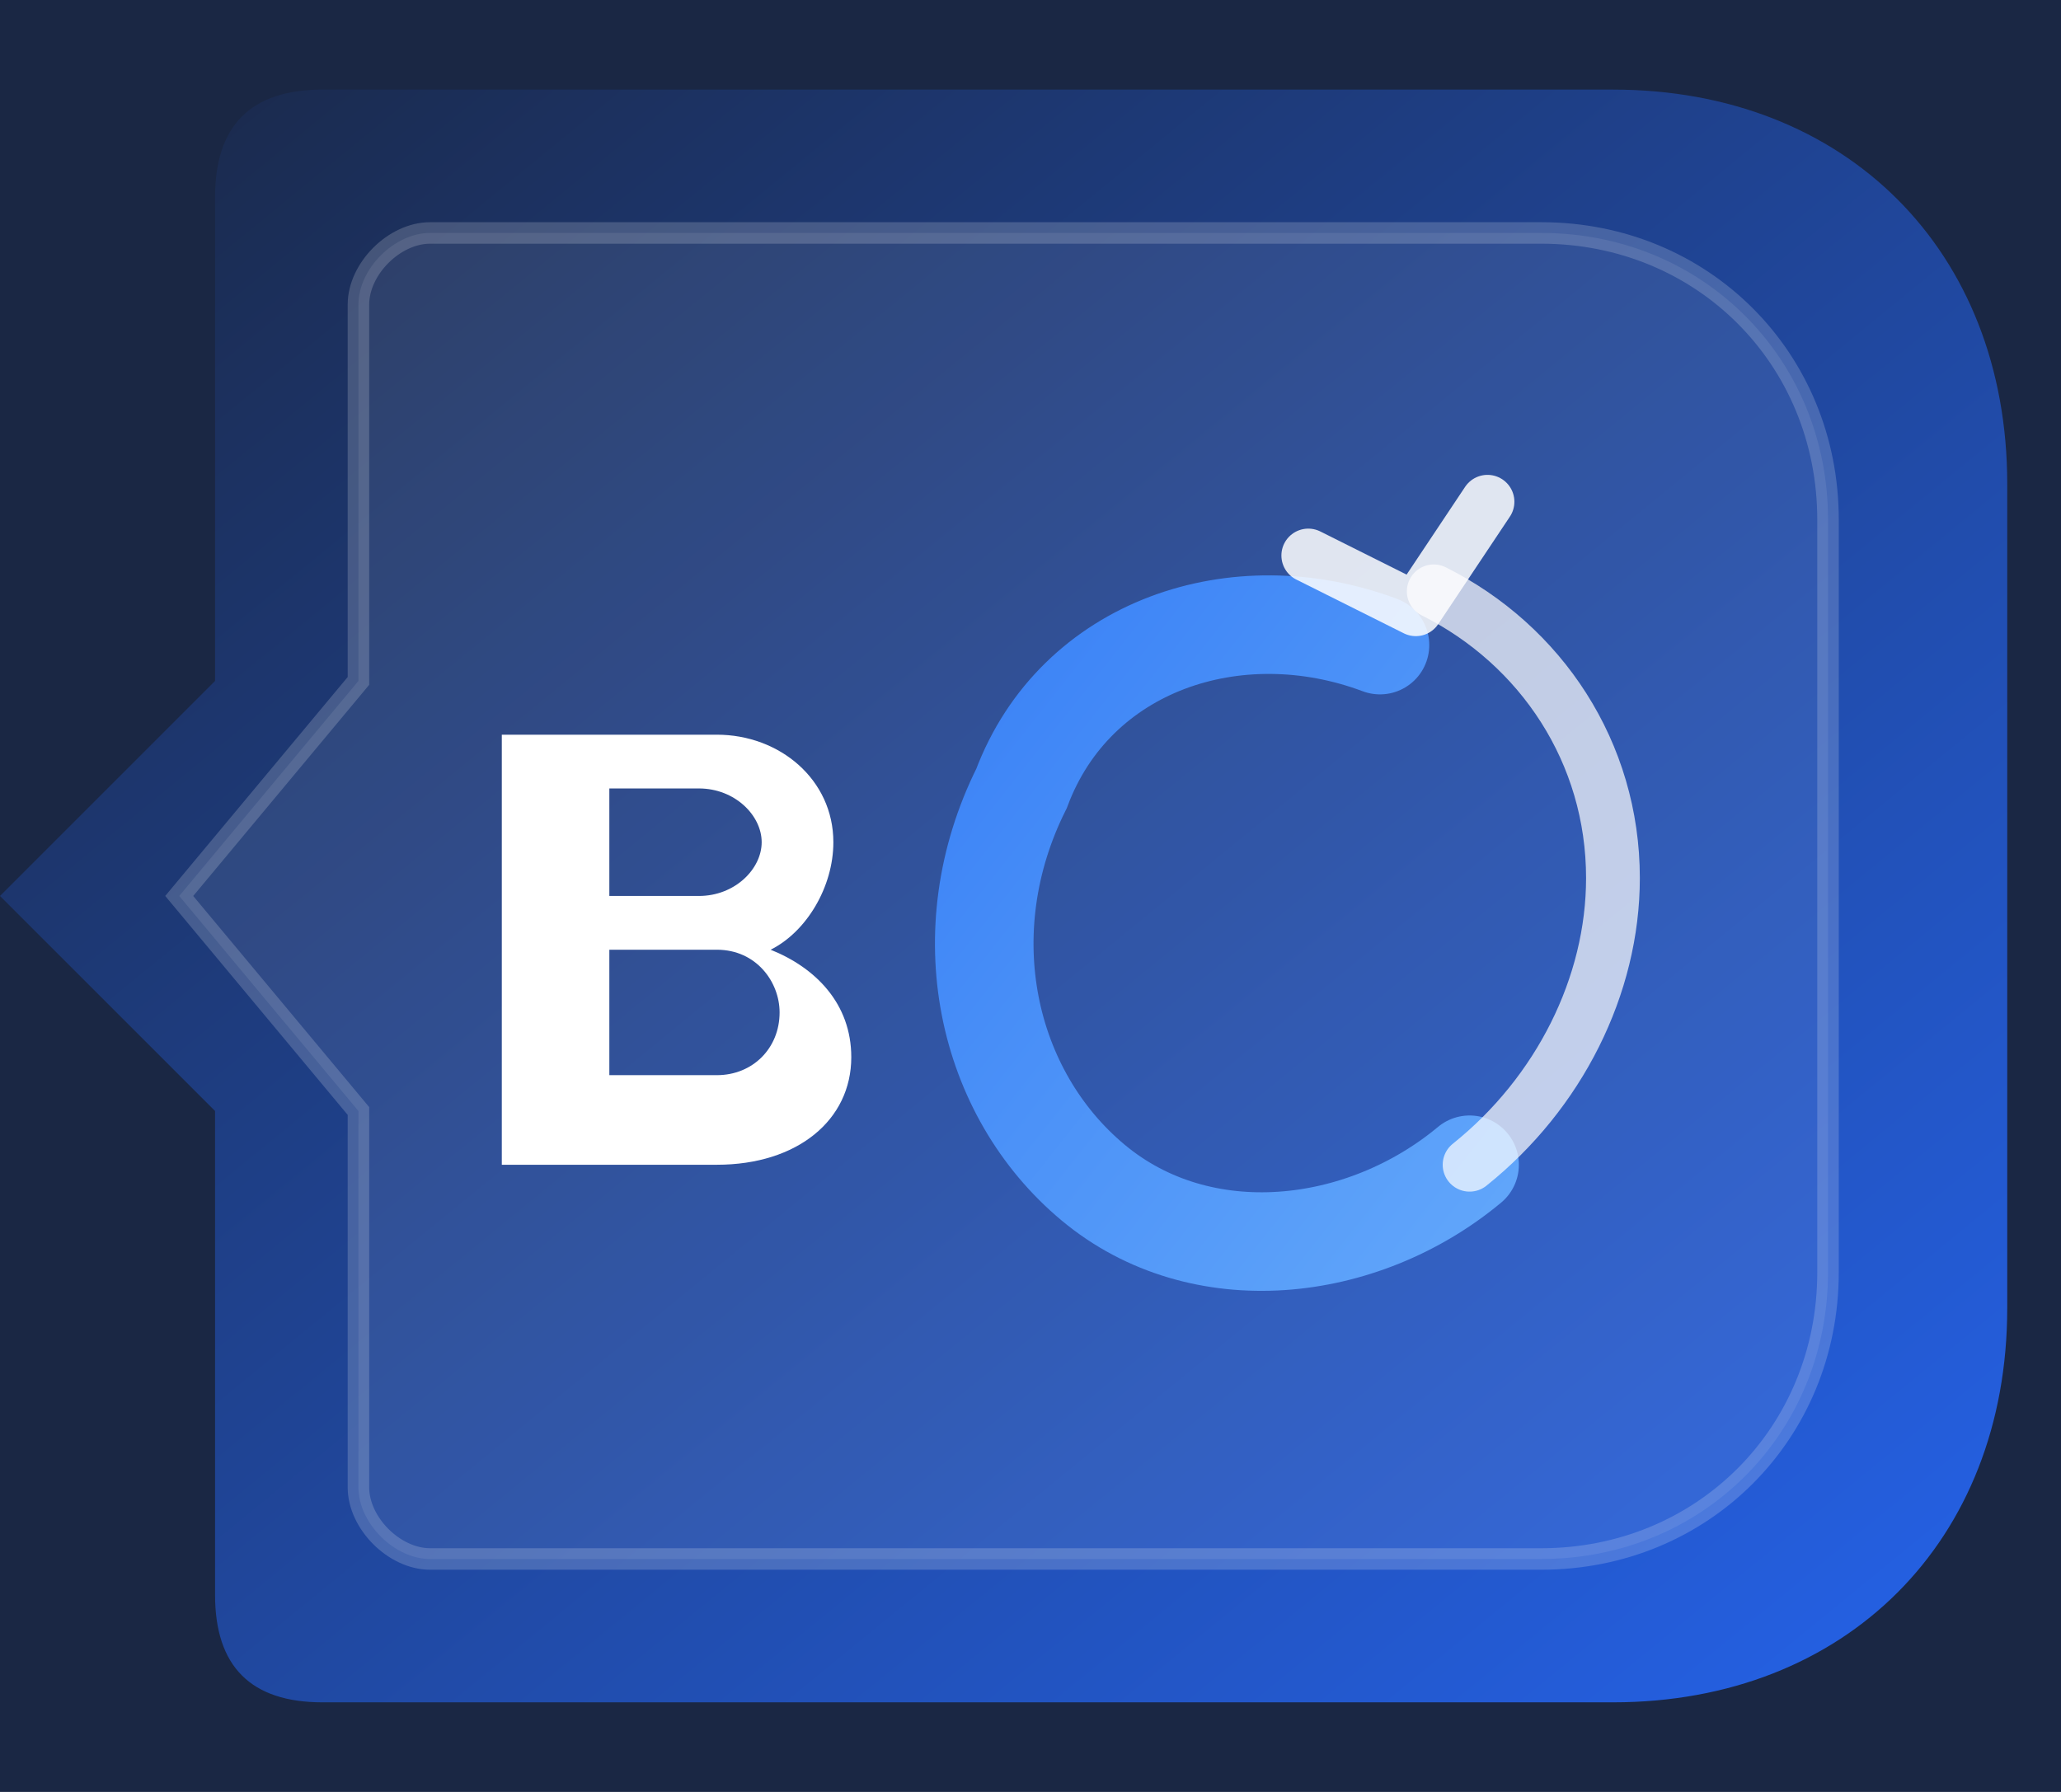
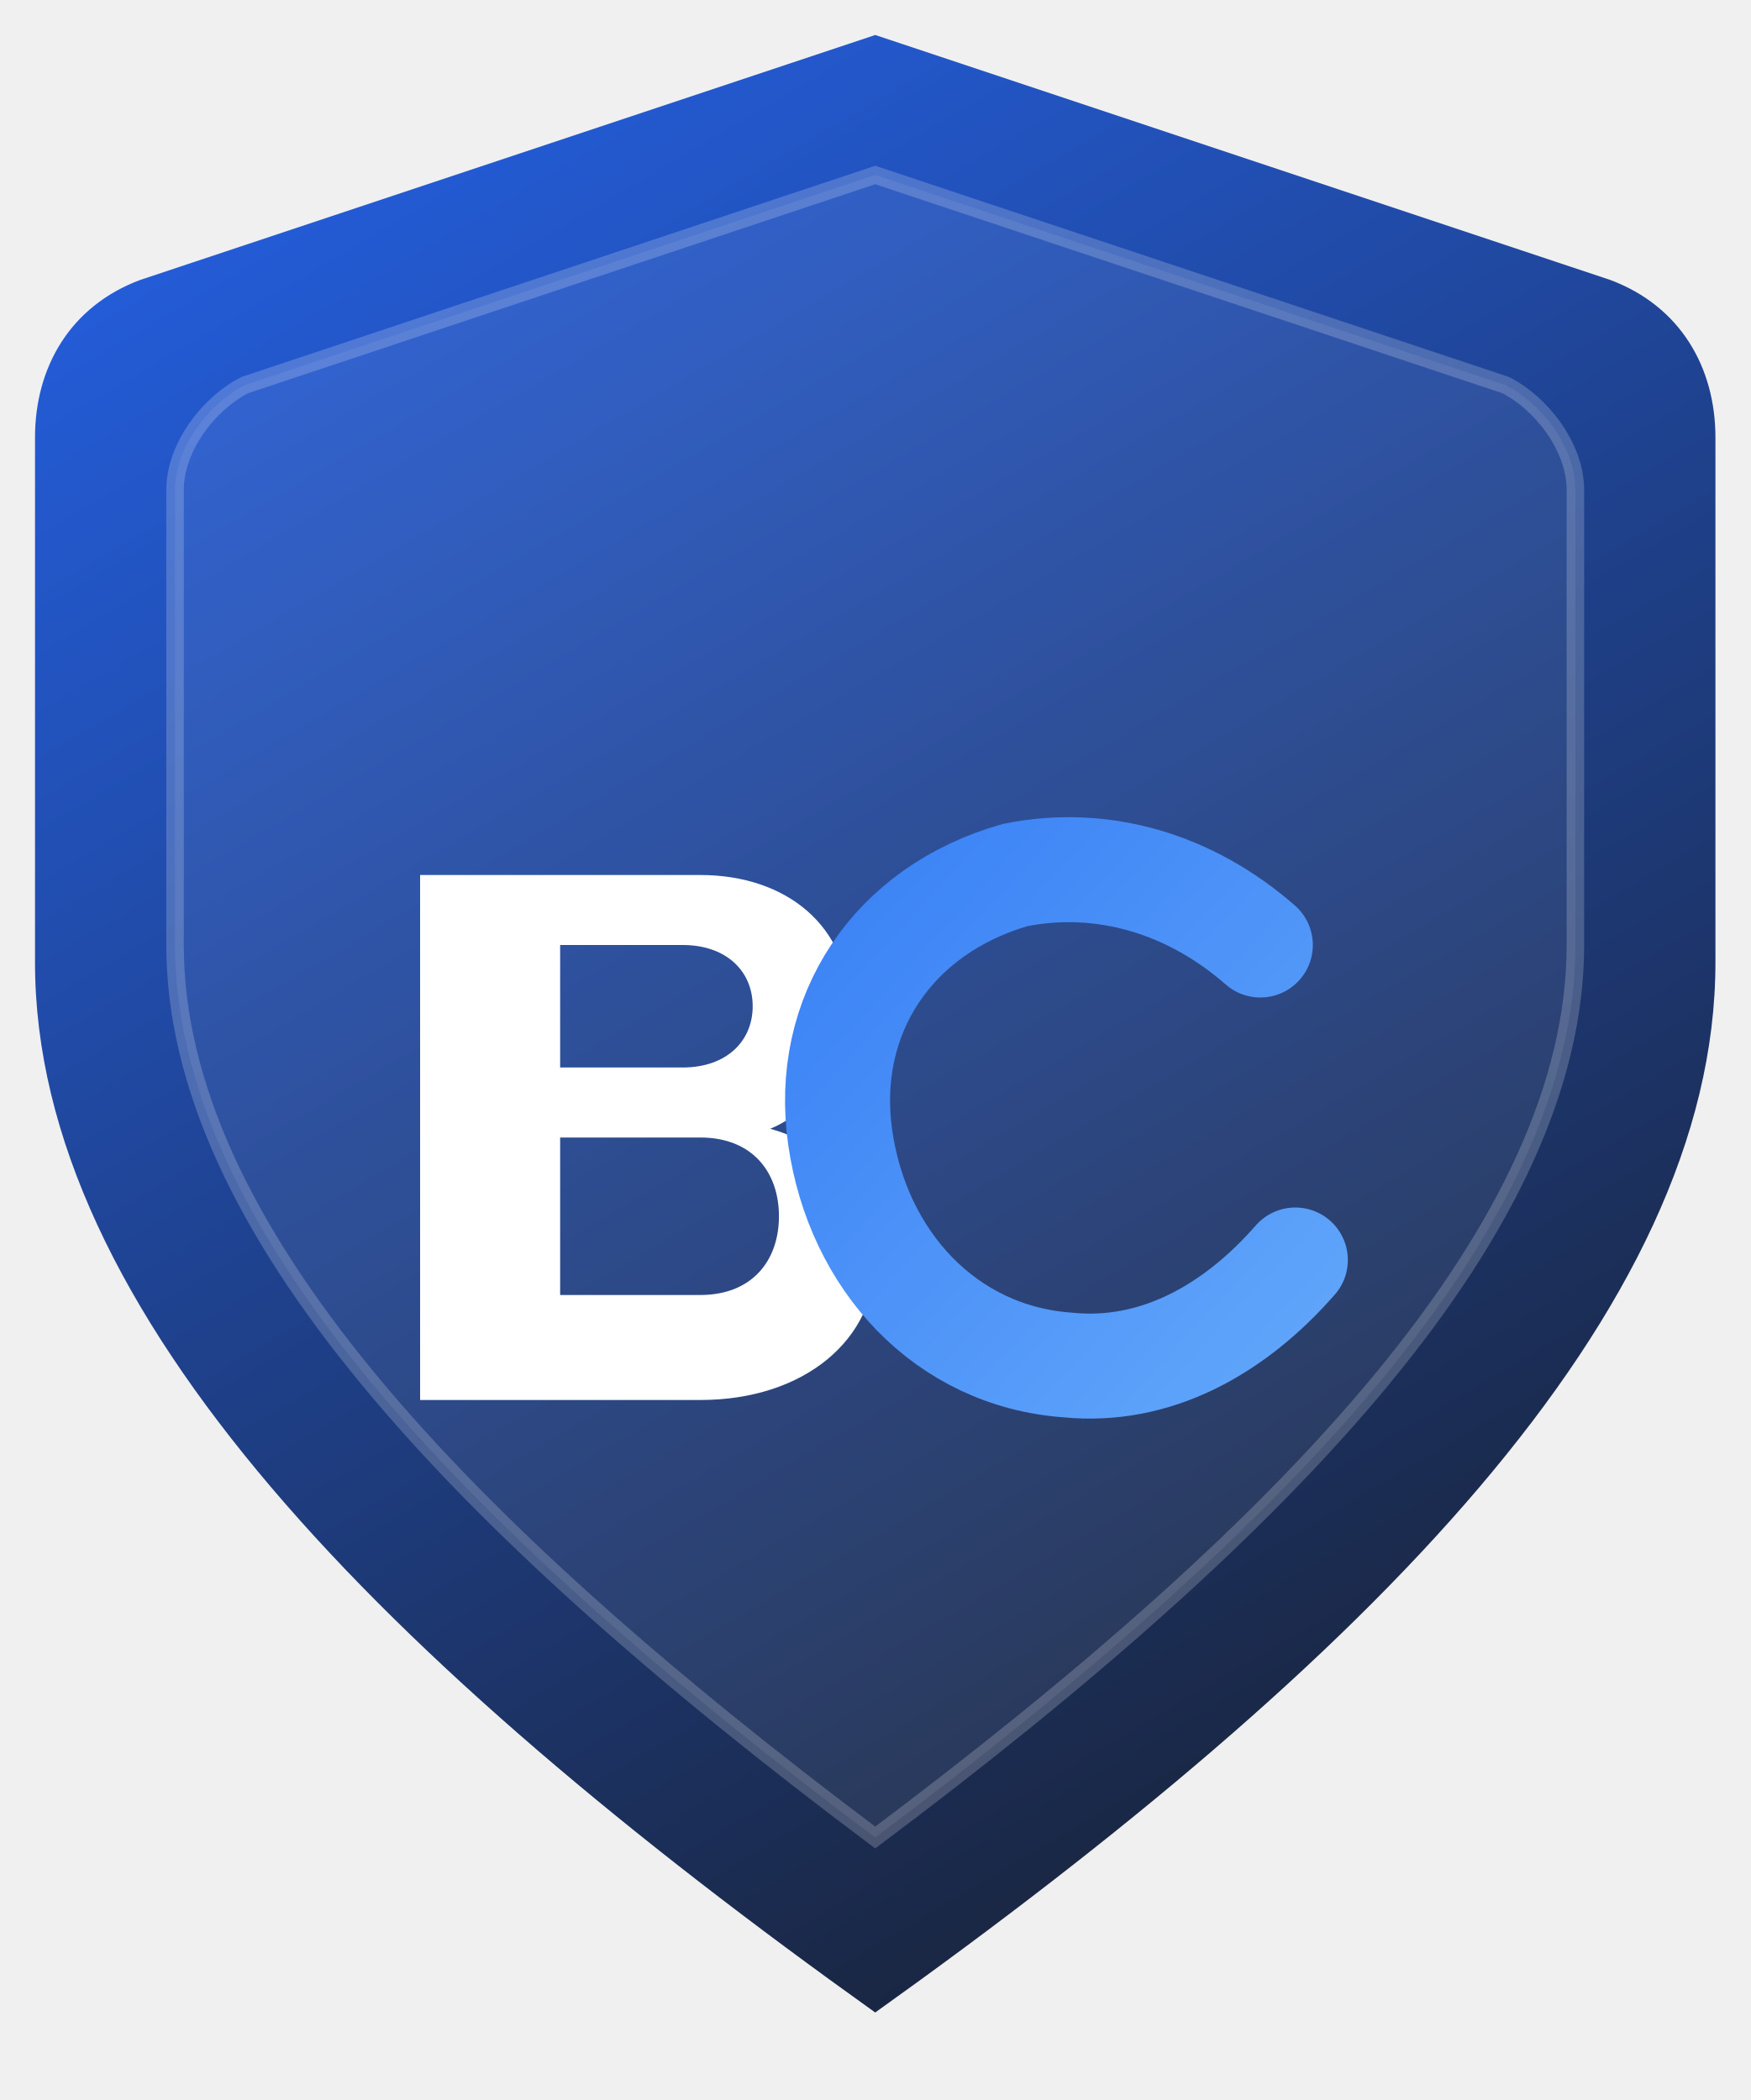
- <svg xmlns="http://www.w3.org/2000/svg" width="920" height="800" viewBox="0 0 115 100" fill="none">
+ <svg xmlns="http://www.w3.org/2000/svg" width="800" height="960" viewBox="0 0 100 120" fill="none">
  <defs>
-     <linearGradient id="lg-grad" x1="0" y1="0" x2="1" y2="1">
-       <stop offset="0%" stop-color="#1a2744" />
-       <stop offset="100%" stop-color="#2563eb" />
+     <linearGradient id="lg-grad" x1="0" y1="0" x2="0.5" y2="1">
+       <stop offset="0%" stop-color="#2563eb" />
+       <stop offset="100%" stop-color="#1a2744" />
    </linearGradient>
    <linearGradient id="lg-accent" x1="0" y1="0" x2="1" y2="1">
      <stop offset="0%" stop-color="#3b82f6" />
      <stop offset="100%" stop-color="#60a5fa" />
    </linearGradient>
  </defs>
-   <rect width="115" height="100" fill="#1a2744" />
-   <g>
-     <path d="M18 5 L90 5 C103 5 112 14 112 27 L112 73 C112 86 103 95 90 95 L18 95 C14 95 12 93 12 89 L12 62 L0 50 L12 38 L12 11 C12 7 14 5 18 5 Z" fill="url(#lg-grad)" />
-     <path d="M24 13 L86 13 C95 13 102 20 102 29 L102 71 C102 80 95 87 86 87 L24 87 C22 87 20 85 20 83 L20 62 L10 50 L20 38 L20 17 C20 15 22 13 24 13 Z" fill="white" fill-opacity="0.08" stroke="white" stroke-width="1.2" stroke-opacity="0.18" />
-     <path d="M28 35 L28 65 L40 65 C44.5 65 47.5 62.5 47.5 59 C47.5 56 45.5 54 43 53 C45 52 46.5 49.5 46.5 47 C46.5 43.5 43.5 41 40 41 L28 41 Z M34 44 L39 44 C41 44 42.5 45.5 42.5 47 C42.5 48.5 41 50 39 50 L34 50 Z M34 53 L40 53 C42.2 53 43.5 54.8 43.5 56.5 C43.5 58.5 42 60 40 60 L34 60 Z" fill="white" fill-rule="evenodd" />
-     <g transform="translate(55,34)">
-       <path d="M22 2 C14 -1 5 2 2 10 C-2 18 0 27 6 32 C12 37 21 36 27 31" fill="none" stroke="url(#lg-accent)" stroke-width="5.5" stroke-linecap="round" />
-       <path d="M27 31 C32 27 35 21 35 15 C35 8 31 2 25 -1" fill="none" stroke="white" stroke-width="3" stroke-linecap="round" stroke-opacity="0.7" />
-       <path d="M28 -6 L24 0 L18 -3" fill="none" stroke="white" stroke-width="3" stroke-linecap="round" stroke-linejoin="round" stroke-opacity="0.85" />
-     </g>
-   </g>
+   <path d="M50 2 L92 16 C96 17.5 98 21 98 25 L98 55 C98 75 78 95 50 115 C22 95 2 75 2 55 L2 25 C2 21 4 17.5 8 16 Z" fill="url(#lg-grad)" />
+   <path d="M50 10 L86 22 C88 23 90 25.5 90 28 L90 54 C90 70 74 87 50 105 C26 87 10 70 10 54 L10 28 C10 25.5 12 23 14 22 Z" fill="white" fill-opacity="0.07" stroke="white" stroke-width="1" stroke-opacity="0.2" />
+   <path d="M24 40 L24 80 L40 80 C46 80 50 76.5 50 72 C50 68 47.5 65.5 44 64.5 C46.5 63.5 48.5 60.5 48.5 57.5 C48.5 53 45 50 40 50 L24 50 Z M32 54 L39 54 C41.5 54 43 55.5 43 57.5 C43 59.5 41.5 61 39 61 L32 61 Z M32 65 L40 65 C43 65 44.5 67 44.5 69.5 C44.5 72 43 74 40 74 L32 74 Z" fill="white" fill-rule="evenodd" />
+   <path d="M72 54 C68 50.5 63 49 58 50 C51 52 47 58 48 65 C49 72 54 77.5 61 78 C66 78.5 70.5 76 74 72" fill="none" stroke="url(#lg-accent)" stroke-width="6" stroke-linecap="round" />
</svg>
